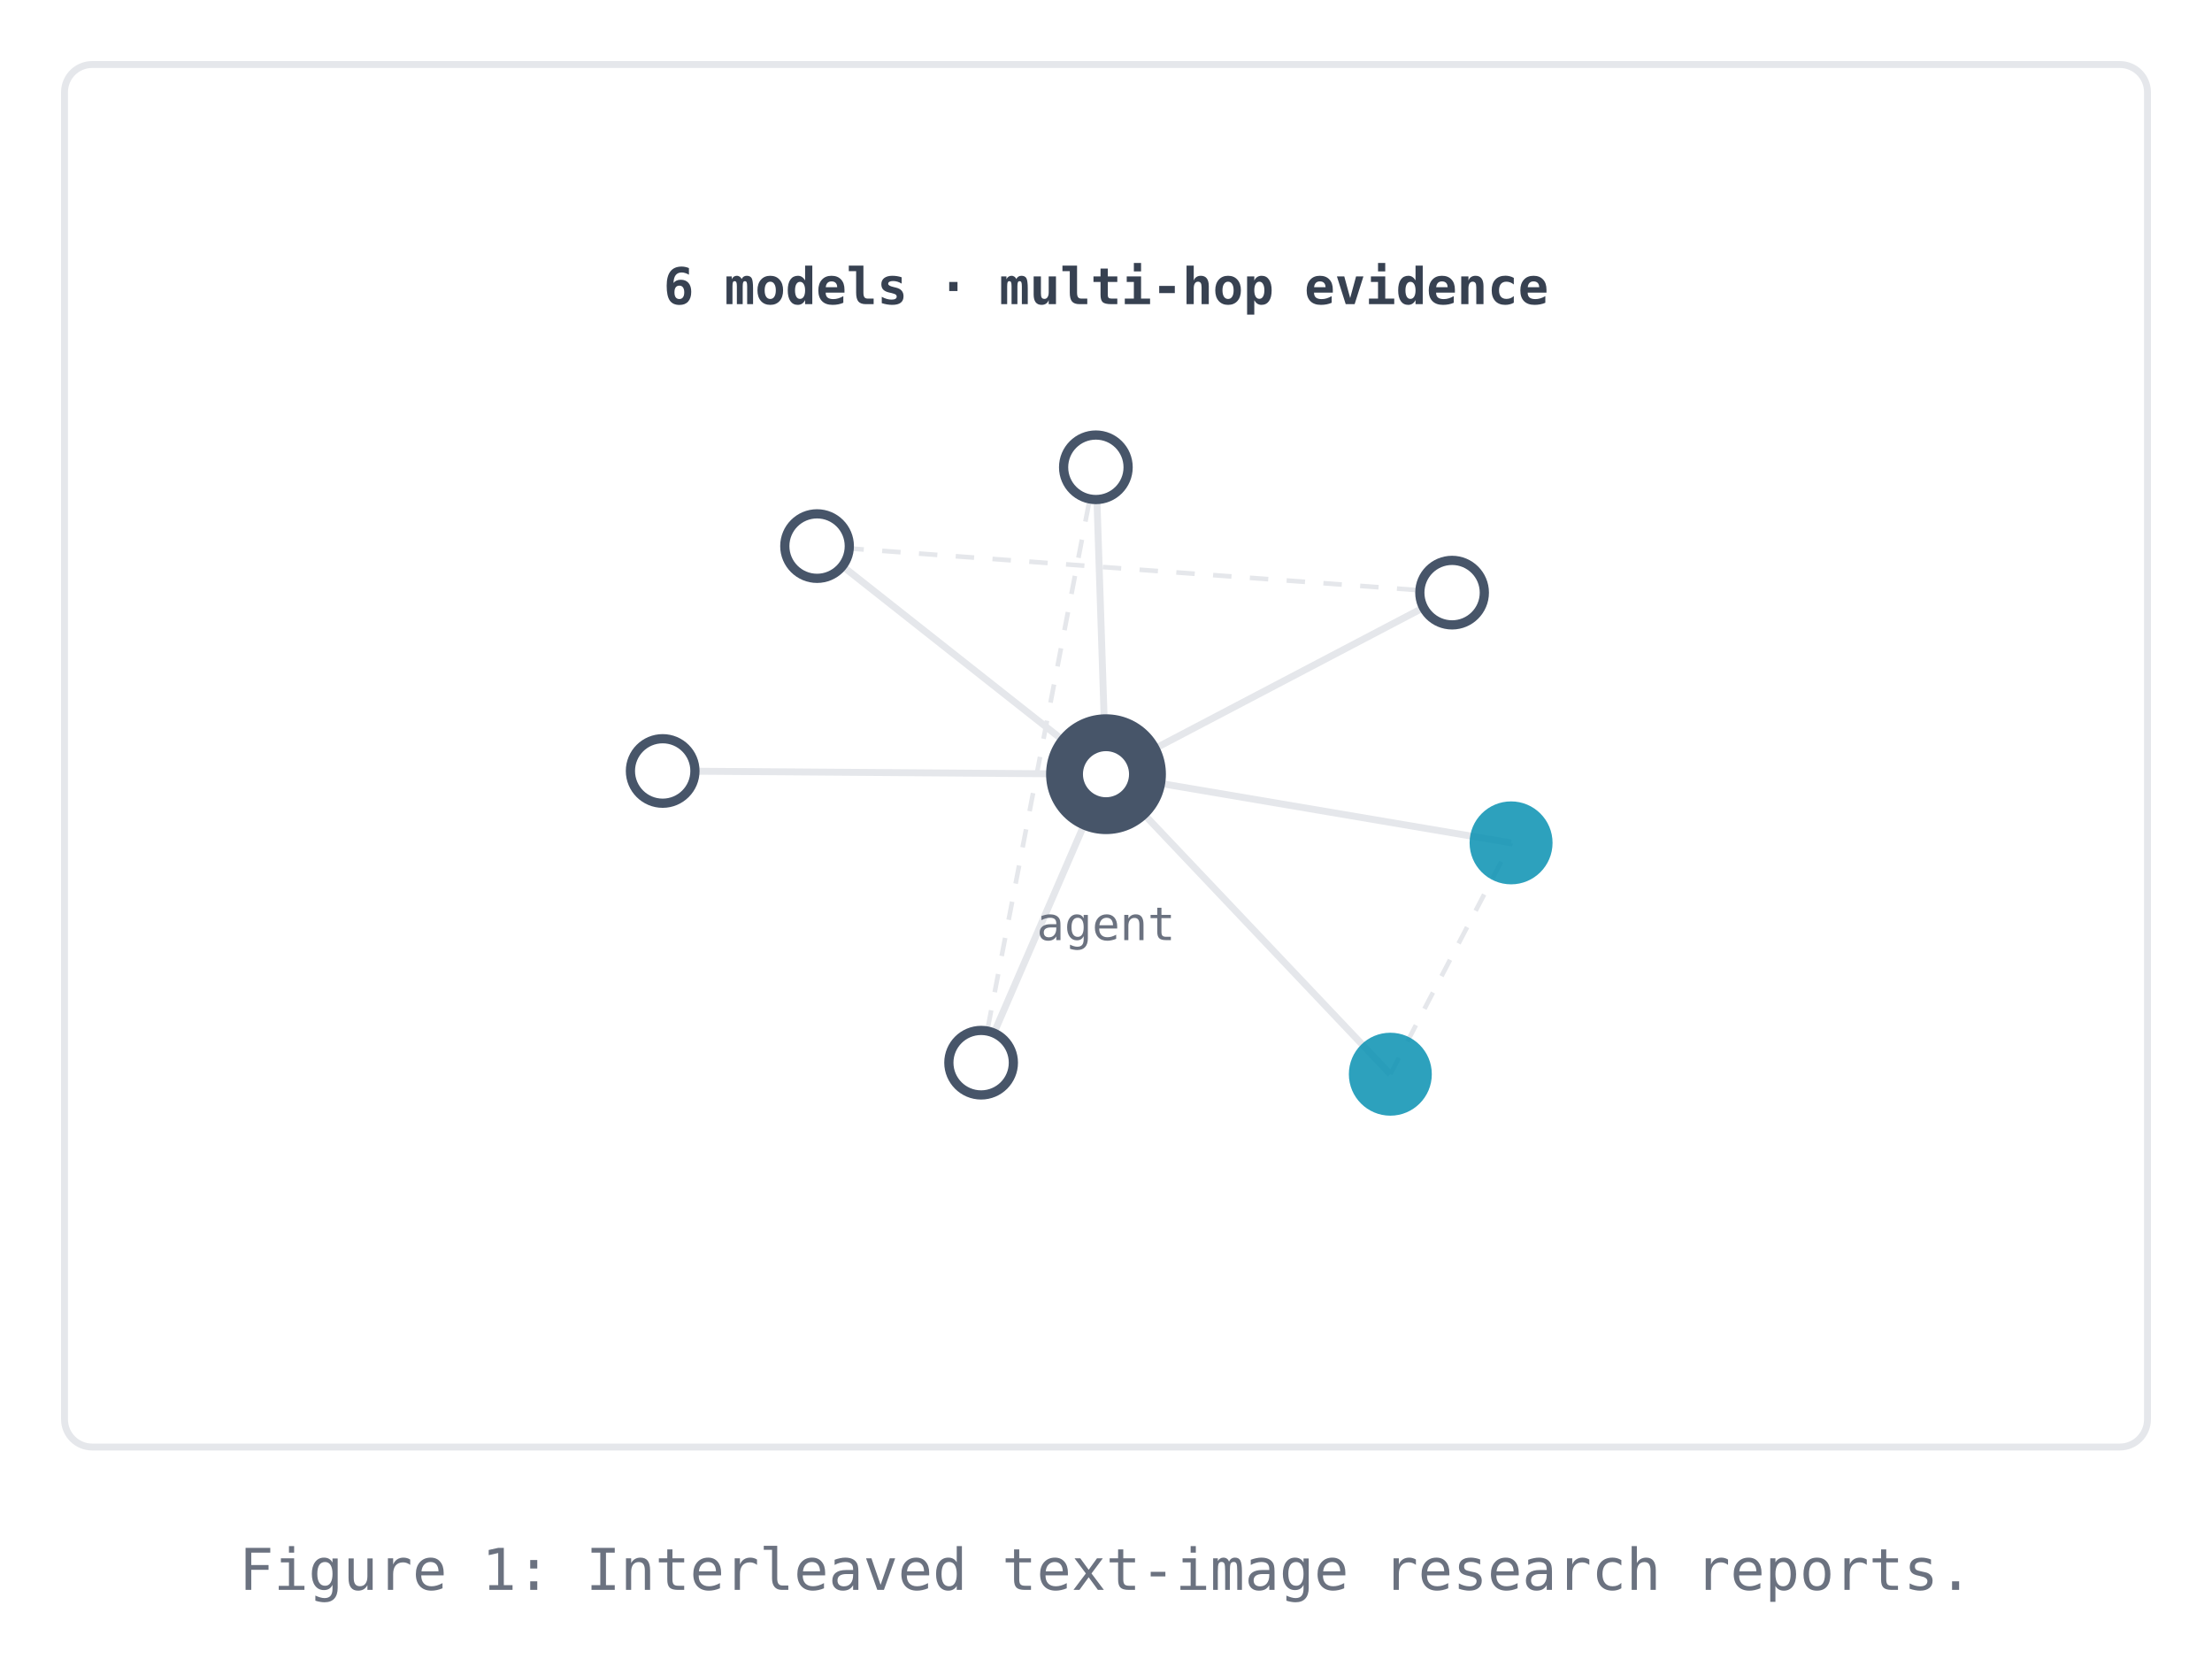
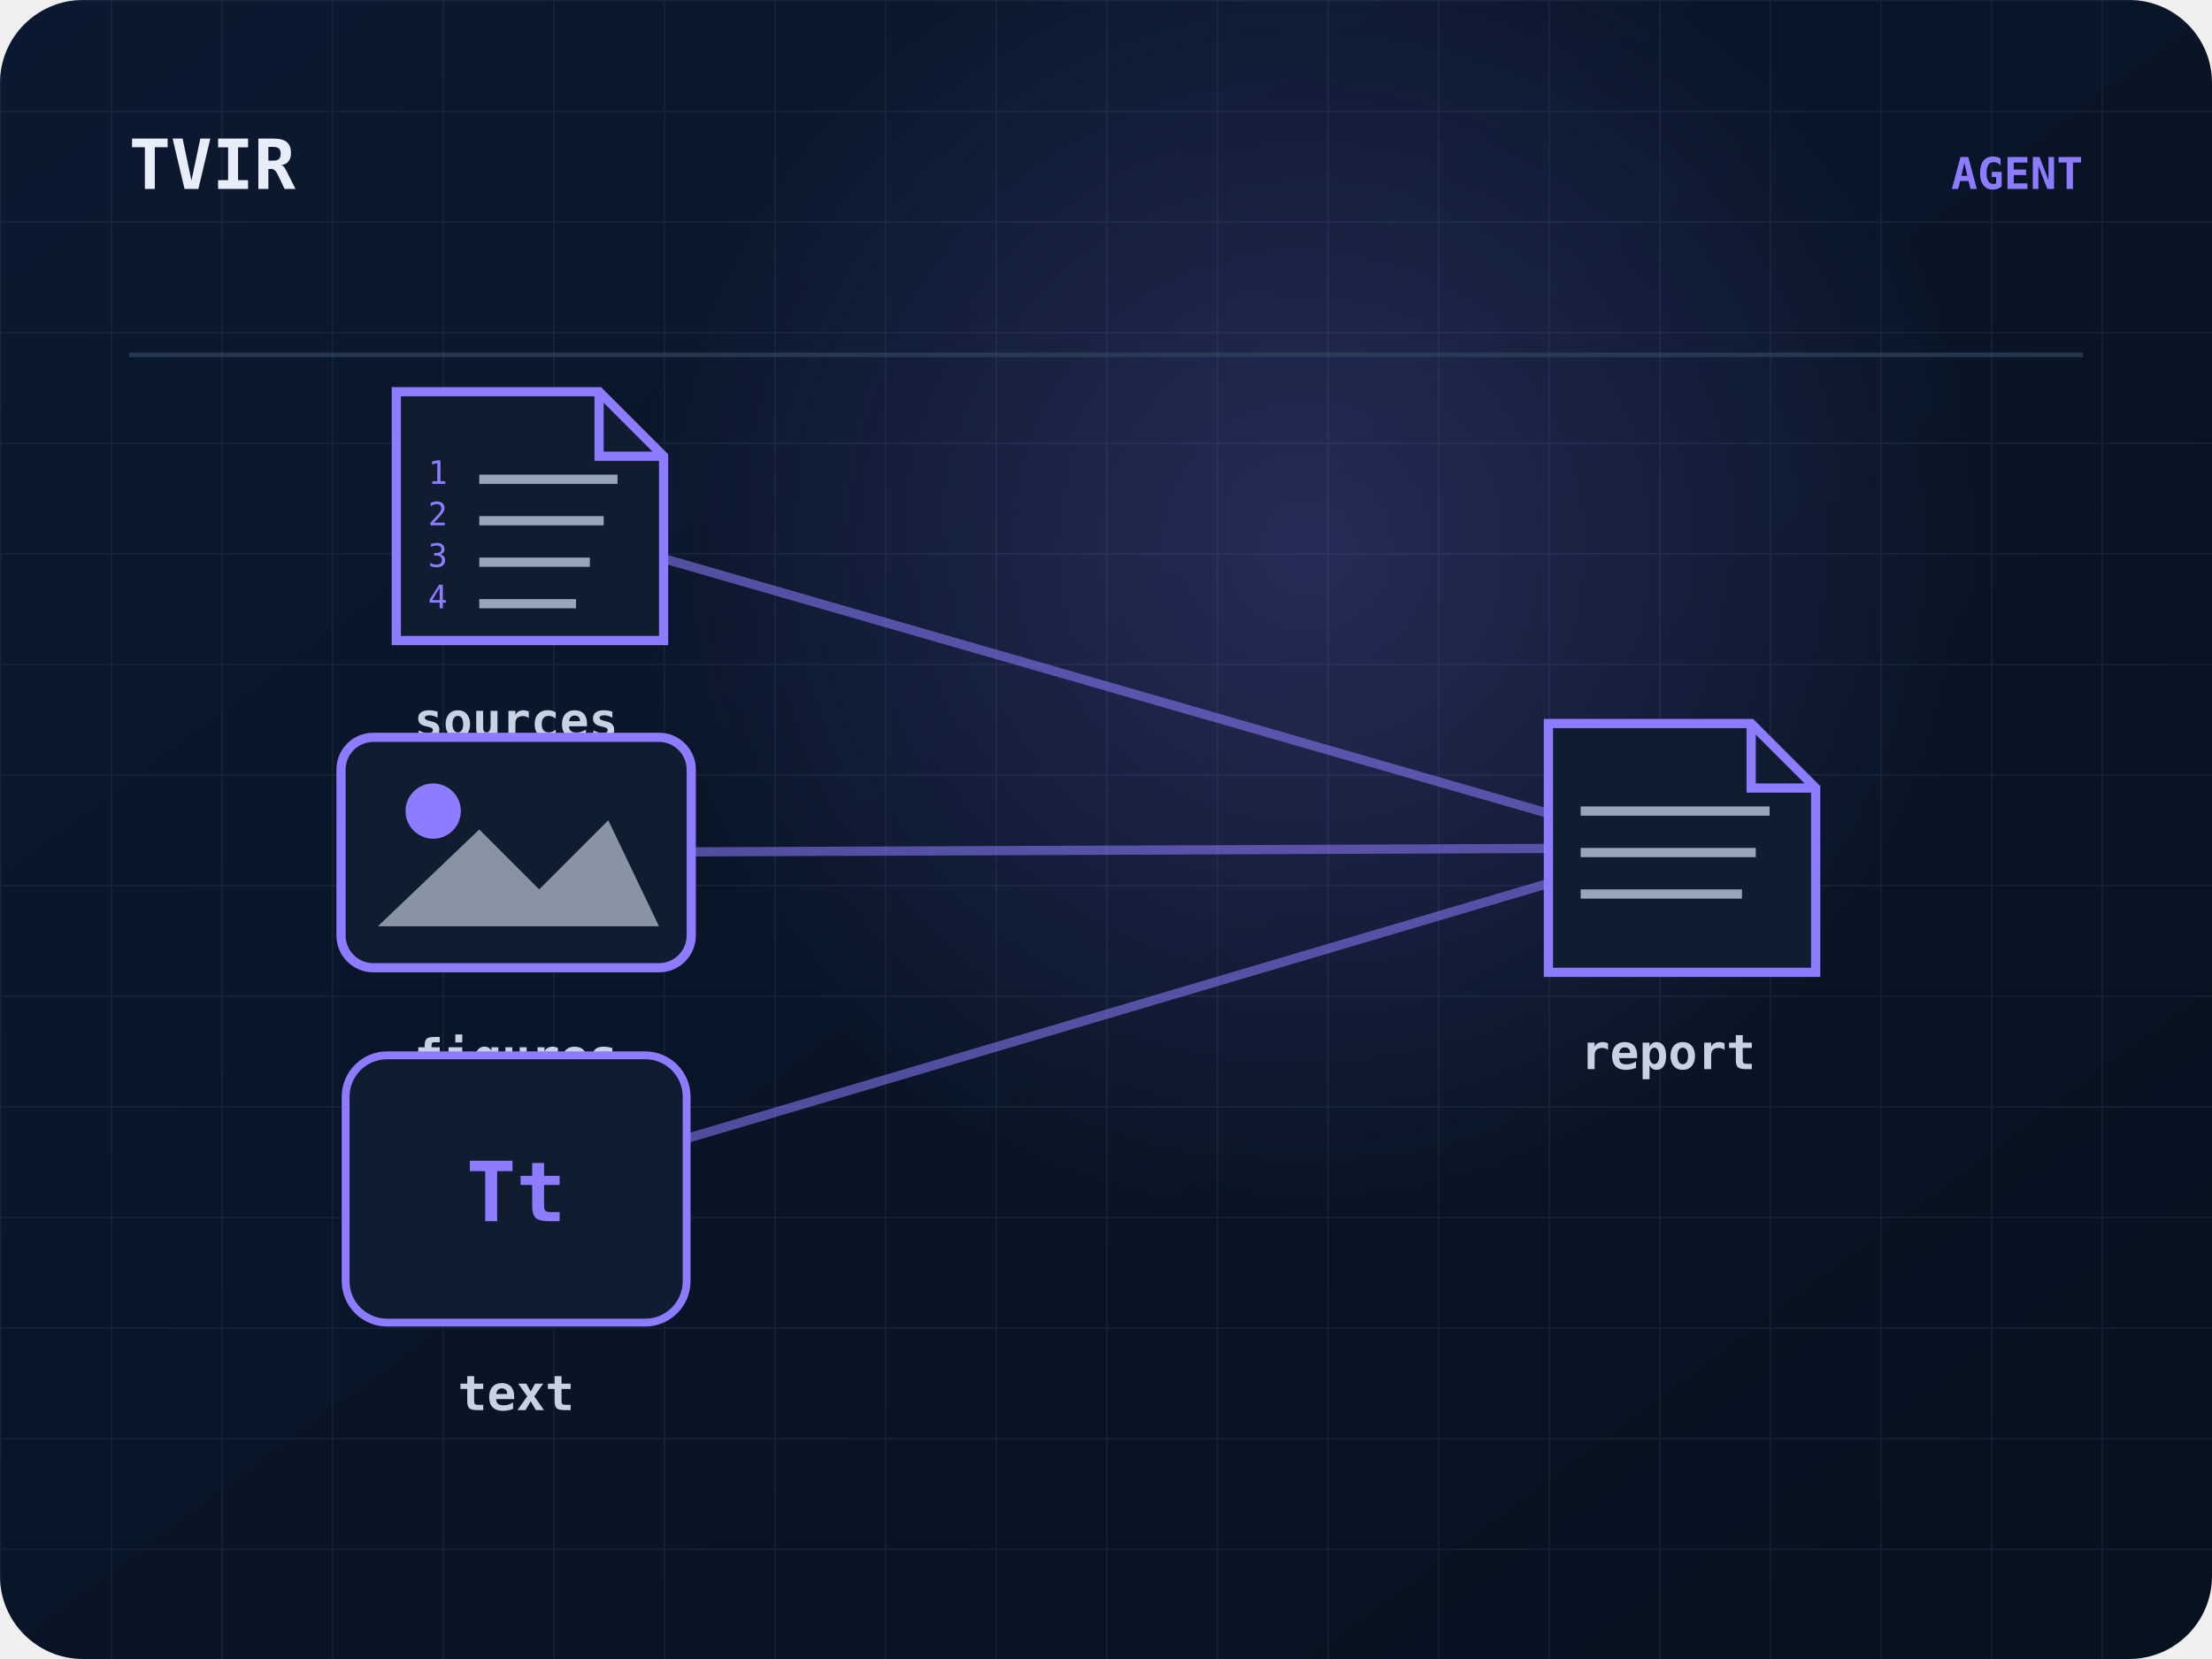
- <svg xmlns="http://www.w3.org/2000/svg" viewBox="0 0 480 360">
-   <rect width="480" height="360" fill="#ffffff" />
-   <rect x="14" y="14" width="452" height="300" fill="none" stroke="#e5e7eb" stroke-width="1.5" rx="6" />
-   <line x1="240" y1="168" x2="327.9" y2="182.9" stroke="#e5e7eb" stroke-width="1.5" />
-   <line x1="240" y1="168" x2="301.7" y2="233.1" stroke="#e5e7eb" stroke-width="1.5" />
-   <line x1="240" y1="168" x2="212.9" y2="230.6" stroke="#e5e7eb" stroke-width="1.5" />
-   <line x1="240" y1="168" x2="143.8" y2="167.3" stroke="#e5e7eb" stroke-width="1.5" />
-   <line x1="240" y1="168" x2="177.3" y2="118.5" stroke="#e5e7eb" stroke-width="1.5" />
-   <line x1="240" y1="168" x2="237.8" y2="101.4" stroke="#e5e7eb" stroke-width="1.5" />
-   <line x1="240" y1="168" x2="315.1" y2="128.6" stroke="#e5e7eb" stroke-width="1.5" />
-   <line x1="315.1" y1="128.6" x2="177.3" y2="118.5" stroke="#e5e7eb" stroke-width="1" stroke-dasharray="4 4" />
-   <line x1="301.7" y1="233.1" x2="327.9" y2="182.9" stroke="#e5e7eb" stroke-width="1" stroke-dasharray="4 4" />
-   <line x1="237.8" y1="101.4" x2="212.9" y2="230.6" stroke="#e5e7eb" stroke-width="1" stroke-dasharray="4 4" />
-   <circle cx="327.9" cy="182.9" r="9" fill="#0891b2" opacity="0.85" />
-   <circle cx="301.7" cy="233.1" r="9" fill="#0891b2" opacity="0.85" />
-   <circle cx="212.9" cy="230.6" r="7" fill="#ffffff" stroke="#475569" stroke-width="2" />
-   <circle cx="143.8" cy="167.3" r="7" fill="#ffffff" stroke="#475569" stroke-width="2" />
-   <circle cx="177.3" cy="118.5" r="7" fill="#ffffff" stroke="#475569" stroke-width="2" />
-   <circle cx="237.8" cy="101.4" r="7" fill="#ffffff" stroke="#475569" stroke-width="2" />
-   <circle cx="315.1" cy="128.6" r="7" fill="#ffffff" stroke="#475569" stroke-width="2" />
-   <circle cx="240" cy="168" r="13" fill="#475569" />
-   <circle cx="240" cy="168" r="5" fill="#ffffff" />
-   <text x="240" y="204" text-anchor="middle" font-family="Menlo, Consolas, monospace" font-size="10" fill="#6b7280">agent</text>
-   <text x="240" y="66" text-anchor="middle" font-family="Menlo, Consolas, monospace" font-size="11" fill="#374151" font-weight="bold">6 models · multi-hop evidence</text>
-   <text x="240" y="345" text-anchor="middle" font-family="Menlo, Consolas, monospace" font-size="12.5" fill="#6b7280">Figure 1: Interleaved text-image research reports.</text>
+ <svg xmlns="http://www.w3.org/2000/svg" viewBox="0 0 480 360" role="img" aria-labelledby="title desc">
+   <defs>
+     <linearGradient id="bg" x1="0" y1="0" x2="1" y2="1">
+       <stop stop-color="#0b1930" />
+       <stop offset="1" stop-color="#07111f" />
+     </linearGradient>
+     <radialGradient id="halo">
+       <stop stop-color="#8d7cff" stop-opacity=".22" />
+       <stop offset="1" stop-color="#8d7cff" stop-opacity="0" />
+     </radialGradient>
+     <pattern id="grid" width="24" height="24" patternUnits="userSpaceOnUse">
+       <path d="M 24 0 L 0 0 0 24" fill="none" stroke="#2b3b53" stroke-width=".7" opacity=".32" />
+     </pattern>
+     <marker id="arrow" markerWidth="8" markerHeight="8" refX="6" refY="3" orient="auto">
+       <path d="M0,0 L0,6 L7,3 z" fill="#8d7cff" />
+     </marker>
+   </defs>
+   <rect width="480" height="360" rx="18" fill="url(#bg)" />
+   <rect width="480" height="360" rx="18" fill="url(#grid)" />
+   <circle cx="284" cy="119" r="145" fill="url(#halo)" />
+   <path d="M 28 77 H 452" stroke="#31435d" stroke-width="1" opacity=".7" />
+   <text x="28" y="41" text-anchor="start" font-family="IBM Plex Mono, Menlo, monospace" font-size="15" font-weight="700" fill="#e8eef9">TVIR</text>
+   <text x="452" y="41" text-anchor="end" font-family="IBM Plex Mono, Menlo, monospace" font-size="9.5" font-weight="700" fill="#8d7cff">AGENT</text>
+   <path d="M 112 112.0 L 362 184" fill="none" stroke="#8d7cff" stroke-width="2" opacity=".55" marker-end="url(#arrow)" />
+   <path d="M 112 185.0 L 362 184" fill="none" stroke="#8d7cff" stroke-width="2" opacity=".55" marker-end="url(#arrow)" />
+   <path d="M 112 258.0 L 362 184" fill="none" stroke="#8d7cff" stroke-width="2" opacity=".55" marker-end="url(#arrow)" />
+   <path d="M 86 85.0 H 130 L 144 99.0 V 139.0 H 86 Z" fill="#101d30" stroke="#8d7cff" stroke-width="2" />
+   <path d="M 130 85.0 V 99.0 H 144" fill="none" stroke="#8d7cff" stroke-width="2" />
+   <text x="95" y="105.0" text-anchor="middle" font-family="IBM Plex Mono, Menlo, monospace" font-size="7" font-weight="500" fill="#8d7cff">1</text>
+   <line x1="104" y1="104.0" x2="134" y2="104.0" stroke="#c7d3e5" stroke-width="2" opacity=".75" />
+   <text x="95" y="114.0" text-anchor="middle" font-family="IBM Plex Mono, Menlo, monospace" font-size="7" font-weight="500" fill="#8d7cff">2</text>
+   <line x1="104" y1="113.0" x2="131" y2="113.0" stroke="#c7d3e5" stroke-width="2" opacity=".75" />
+   <text x="95" y="123.0" text-anchor="middle" font-family="IBM Plex Mono, Menlo, monospace" font-size="7" font-weight="500" fill="#8d7cff">3</text>
+   <line x1="104" y1="122.0" x2="128" y2="122.0" stroke="#c7d3e5" stroke-width="2" opacity=".75" />
+   <text x="95" y="132.0" text-anchor="middle" font-family="IBM Plex Mono, Menlo, monospace" font-size="7" font-weight="500" fill="#8d7cff">4</text>
+   <line x1="104" y1="131.0" x2="125" y2="131.0" stroke="#c7d3e5" stroke-width="2" opacity=".75" />
+   <text x="112" y="160.0" text-anchor="middle" font-family="IBM Plex Mono, Menlo, monospace" font-size="10.5" font-weight="600" fill="#c7d3e5">sources</text>
+   <rect x="74" y="160.0" width="76" height="50" rx="7" fill="#101d30" stroke="#8d7cff" stroke-width="2" />
+   <circle cx="94" cy="176.0" r="6" fill="#8d7cff" />
+   <path d="M 82 201.0 L 104 180.0 L 117 193.0 L 132 178.0 L 143 201.0 Z" fill="#c7d3e5" opacity=".65" />
+   <text x="112" y="233.0" text-anchor="middle" font-family="IBM Plex Mono, Menlo, monospace" font-size="10.5" font-weight="600" fill="#c7d3e5">figures</text>
+   <rect x="75" y="229" width="74" height="58" rx="9" fill="#101d30" stroke="#8d7cff" stroke-width="1.7" />
+   <text x="112" y="265.0" text-anchor="middle" font-family="IBM Plex Mono, Menlo, monospace" font-size="18" font-weight="700" fill="#8d7cff">Tt</text>
+   <text x="112" y="306.0" text-anchor="middle" font-family="IBM Plex Mono, Menlo, monospace" font-size="10.5" font-weight="600" fill="#c7d3e5">text</text>
+   <path d="M 336 157 H 380 L 394 171 V 211 H 336 Z" fill="#101d30" stroke="#8d7cff" stroke-width="2" />
+   <path d="M 380 157 V 171 H 394" fill="none" stroke="#8d7cff" stroke-width="2" />
+   <line x1="343" y1="176" x2="384" y2="176" stroke="#c7d3e5" stroke-width="2" opacity=".75" />
+   <line x1="343" y1="185" x2="381" y2="185" stroke="#c7d3e5" stroke-width="2" opacity=".75" />
+   <line x1="343" y1="194" x2="378" y2="194" stroke="#c7d3e5" stroke-width="2" opacity=".75" />
+   <text x="362" y="232" text-anchor="middle" font-family="IBM Plex Mono, Menlo, monospace" font-size="10.5" font-weight="600" fill="#c7d3e5">report</text>
</svg>
